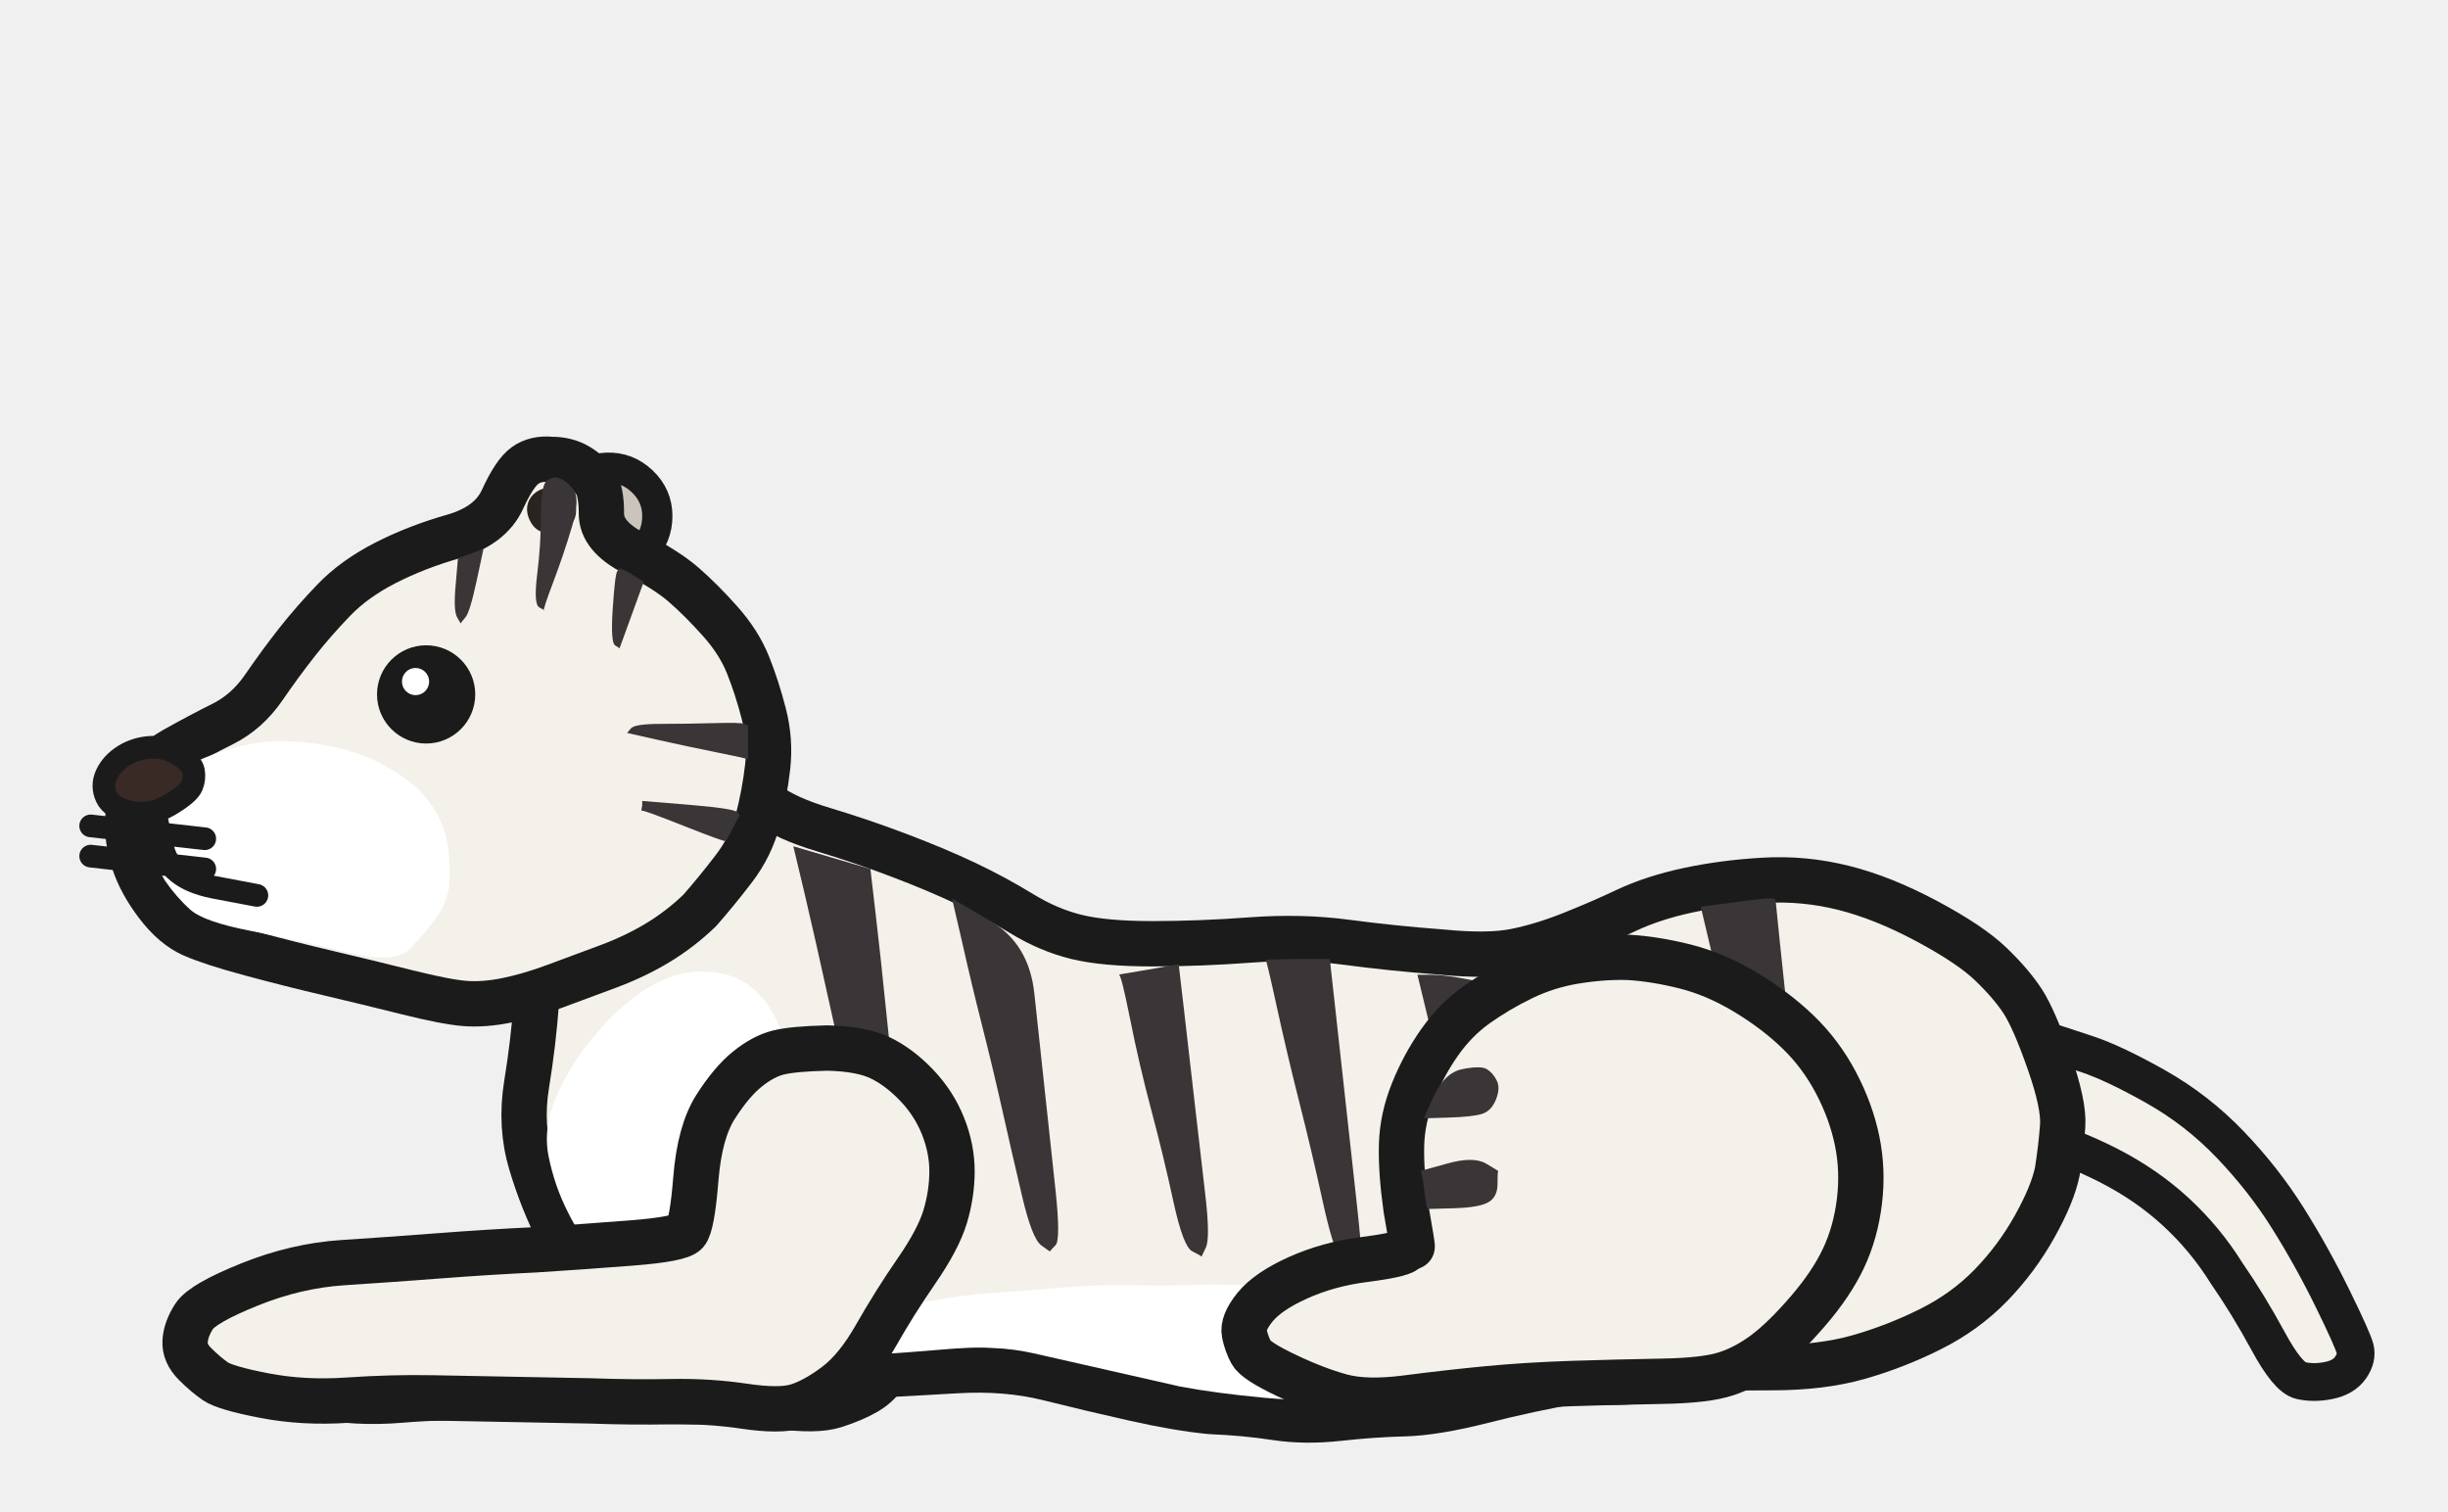
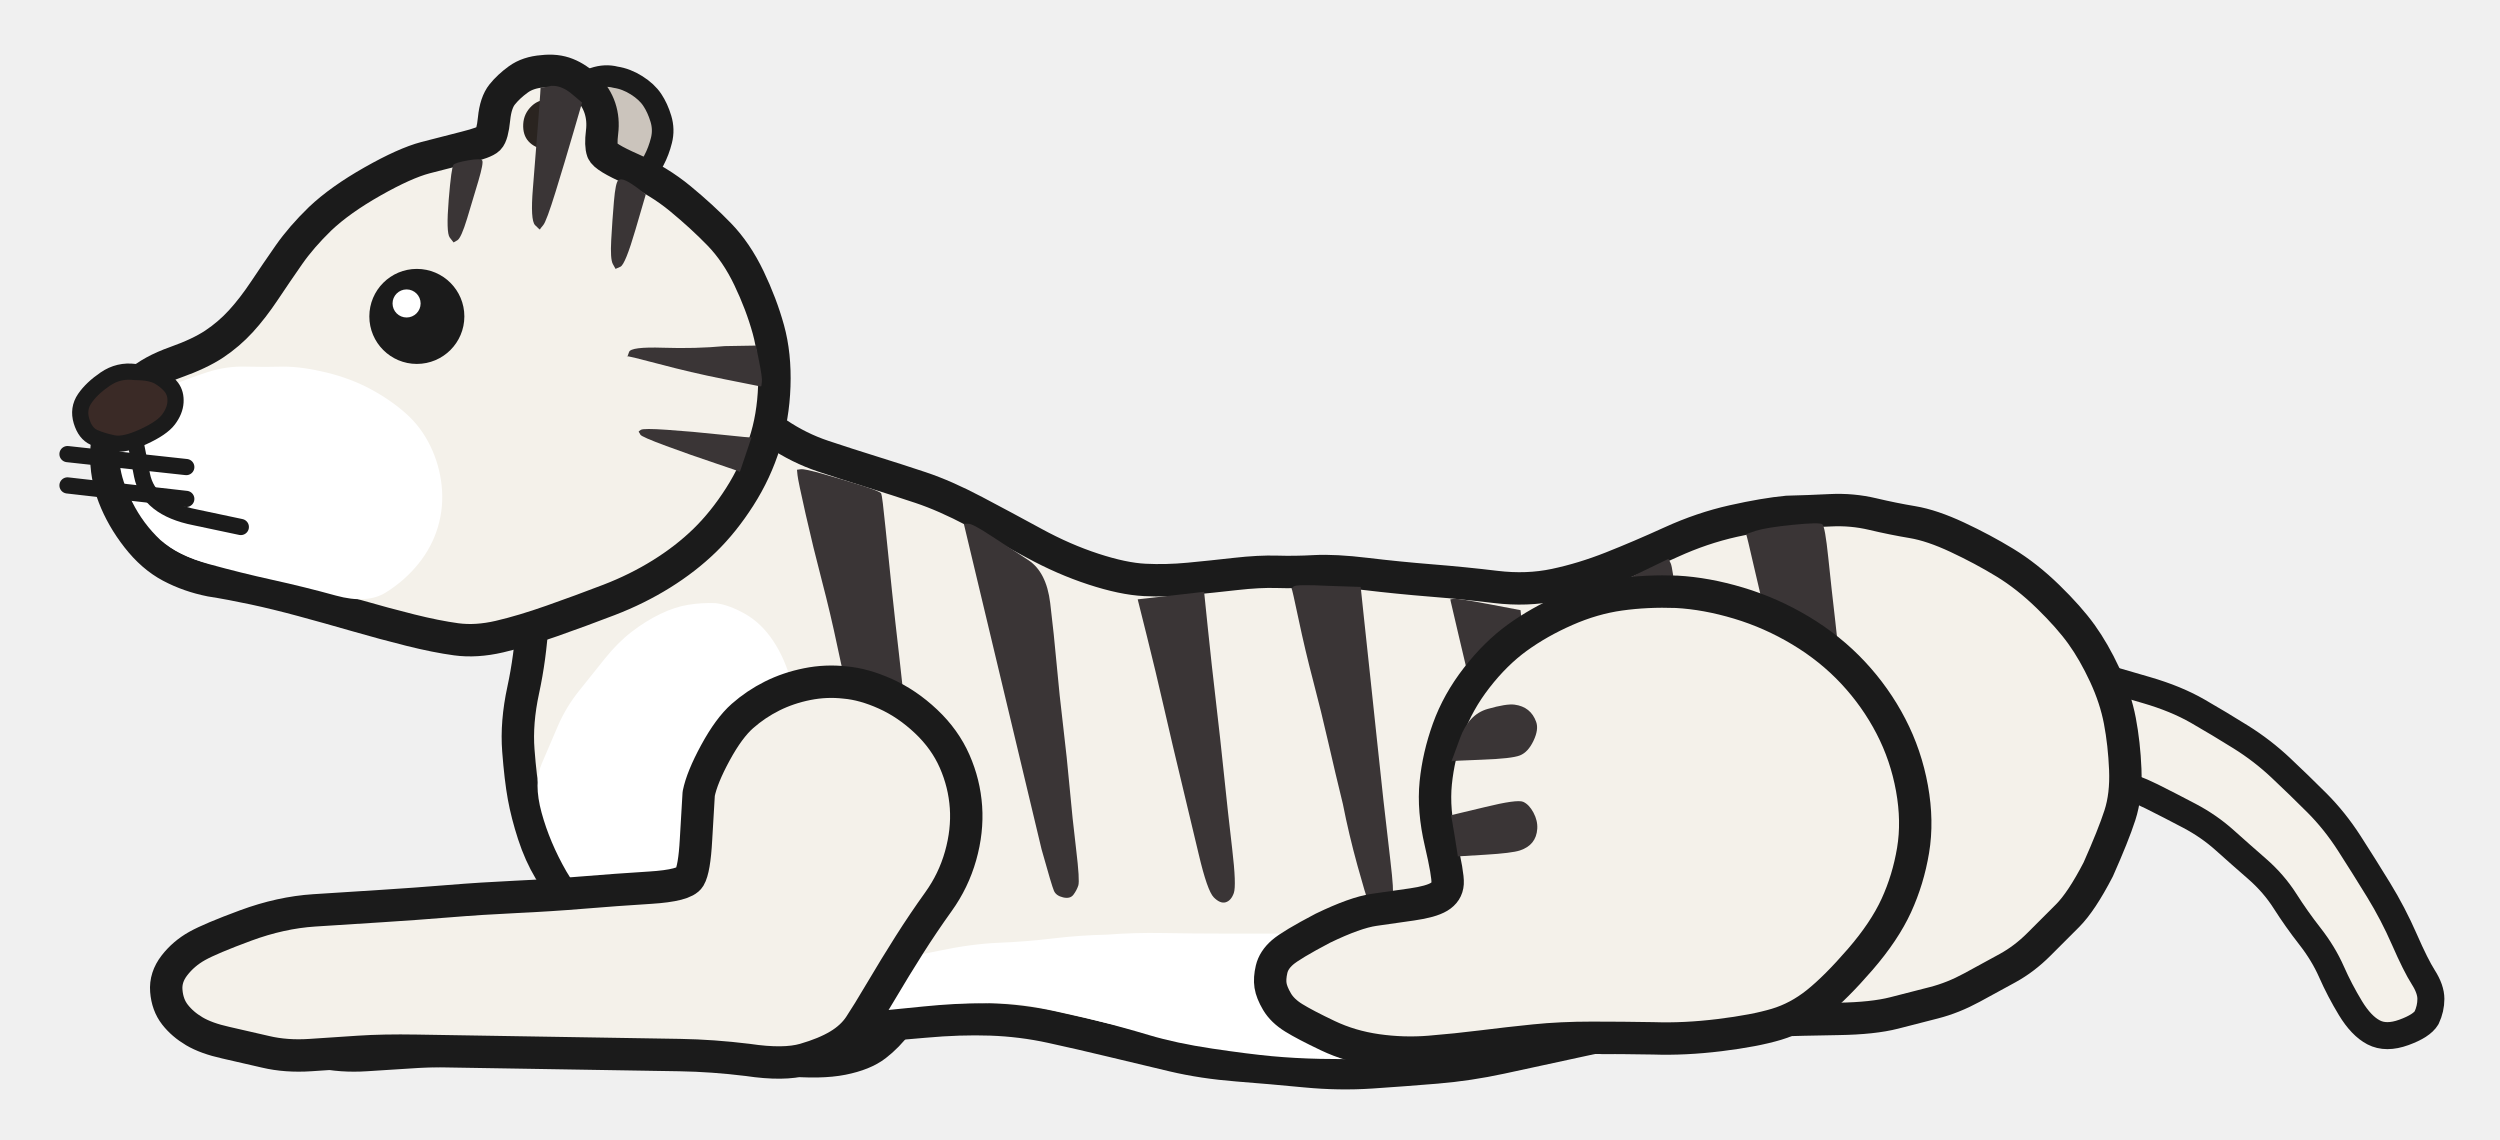
- <svg xmlns="http://www.w3.org/2000/svg" viewBox="0 0 324 200.0" width="324" height="200.0">
+ <svg xmlns="http://www.w3.org/2000/svg" viewBox="0 0 463 211" width="463" height="211">
  <g stroke="#1B1B1B" stroke-linecap="round" stroke-linejoin="round">
-     <path d="M111.5 138.4Q114 138.8 116.5 140t4.5 3.2t3.2 4.4t1.7 5.4t-.1 5.5t-2.2 7.3t-3.4 9.4t-2.8 6.3t-2.7 2.7t-4.2 1.8t-7.5 .1t-11.5-.6q-6.5-.1 -13-.2t-13-.3t-12.5 .3t-11-.6t-6.5-1.9t-2.7-2.3t-1.4-3t1.3-3.3t7.3-4.2t11.8-2.9t11.4-.9t11.6-.8q5.7-.4 11.4-.9t5.8-.4t.4-1t-.1-3.6t-.4-5t2.1-6.5t3.7-5.5t4-2.6t4.8-1.5t5 0Z" fill="#CBC4BC" stroke-width="6" />
-     <path d="M208.5 126.7Q212 126.9 216.5 128.1t8.3 3.6t6.7 5.3t4.9 7t2.6 8t0 8t-2.3 7.2t-5 7t-6 5.5t-5.7 2.5t-8.8 .7t-11.4 .2q-5.8 .1 -12 .7t-12.6 1.1t-9.6-.1t-7.2-2.8t-4.4-3t-.9-2.5t.4-2.6t2-2.3t5.7-2.9t10-2.2t6.9-1t1.5-1.5q.4-1 -.5-5.5t-.5-8t1.8-7t3.9-6.5t5.1-4.8t5.6-3.1t6.5-1.9t7-.5Z" fill="#CBC4BC" stroke-width="6" />
-     <path d="M263 136.4Q265 135.9 268.8 137.1t7.4 2.4t9.1 4.3t9.9 7.7t7.6 9.7t5.9 10.6t3 6.7t-.6 2.5t-2.9 1.7t-3.7 0t-4.3-5.2t-5.5-9q-2.8-4.5 -6.7-8.1t-9-6.2t-10.5-4t-7.1-2.3t-2.5-2.4t-.6-3.5t1.4-3.5t3.3-2.1Z" fill="#F4F1EA" stroke-width="5" />
-     <path d="M85 94.5Q88 94.9 90.5 96.3t5.5 4.8t5.5 5.3t7.5 3.4t10 3.4t8.8 3.7t7.4 4t7.3 3.1t10 .9t13-.5t12.7 .3t12.6 1.3q6.2 .6 9.7-.1t7.3-2.2t7.4-3.2t8.3-2.7t10-1.3t10.5 1t11 4.4t8.5 5.7t4.2 4.9t3.5 8t1.8 8.5t-.7 6q-.6 3 -3 7.3t-5.8 7.8t-8 5.8t-9.5 3.7t-11.5 1.4t-13 .3t-12.7 1.4t-12.6 2.7t-10.4 1.7t-8.6 .6t-8.4-.1t-8.6-.8q-4.2-.4 -10-1.7t-11.4-2.7t-12.3-1t-13 .7t-13-.9t-11.3-3.7t-8.7-6t-6.4-8t-3.8-9.5t-.6-10.5t1.3-11t.3-8q-.3-2.5 -2.1-7.5t-1.5-8.5t1.8-6.2t4-4.6t5.5-2.7t6-.5Z" fill="#F4F1EA" stroke-width="6" />
-     <path d="M93.5 128.6Q97 128.8 99 130.3t3.2 3.6t1.8 5.1t.5 7t-1.2 8t-2.6 7.5t-4.2 7.1t-4.5 5.2t-2 1.6t-3.5-2.3t-6.5-5.8t-4.8-6.8q-1.8-3.5 -2.6-7.5t1.3-8.5t5.6-8.4t7-5.8t7-1.7ZM160 170Q165 170 170 170.4t10 .9t10 .8t11.3 1.8t12.6 2.7t6.3 1.4t-5.1 .6t-11.1 2t-12 2.7t-12 1.7t-12.5 0t-11.3-1.5q-4.9-1.1 -9.7-2.2t-9.7-2.2t-10.8-.6t-12 .9t-9.9 0t-4-.4t0-.5t-.1-.4t5.5-1.9t9.5-2.6t8-1.4t8.5-1.1q4.5-.3 9-.7t9.5-.3t10-.1Z" fill="#FFFFFF" fill-rule="evenodd" stroke="none" data-noink="1" />
-     <path d="M106.5 118.3Q105 112 105 112t5.1 1.5t5.1 1.5t.7 6t1.3 12t1.3 12t1.3 12t-.1 7t-1.2 1t-1.2-1t-2.1-7.4t-2.9-12.7q-1.5-6.4 -2.9-12.8t-2.9-12.8ZM229.6 119.4Q234 118.8 234.5 118.9t.5 .2t.6 5.9t1.3 12t1.2 12t1.3 12t-.4 6.9t-1 1t-.9-1t-2.2-6.8t-2.8-11.7t-2.8-11.8q-1.4-5.8 -2.8-11.7t-1.4-5.9t4.5-.6ZM127.3 124.5Q126 118.9 126 118.9t5.1 3t5.8 9.6t1.4 13t1.4 13t0 7.3t-.7 .8t-1.2-.8t-2.5-6.4t-2.6-11.3t-2.7-11.3t-2.7-11.3ZM211.1 125.8Q215 123.6 215 123.6t.6 5.3t1.3 10.6t1.3 10.6t1.2 10.6t.2 6.3t-1 1.1t-1.3-.5t-2.3-7.1t-3.1-13t-3.2-13t-1.5-6.5q0 0 3.9-2.2ZM171.8 126.9Q176 126.9 176 126.9t.7 6.3t1.4 12.7t1.4 12.7t.6 6.9t-1.1 1t-1 .4t-.8-.9t-2.2-7.3t-3-12.7t-3-12.7t-1.5-6.3q0 0 4.3-.1ZM152.1 128.3Q156 127.6 156 127.6t.7 6t1.4 12.2t1.4 12.1t.1 7.2t-.6 1.2t-1.2-.7t-2.5-6.6t-2.9-12t-2.8-12t-1.5-6t4-.7ZM189.3 129Q191 129 193.7 129.5t2.7 .5t.6 5.8t1.2 11.7t1.3 11.7t0 7t-.5 1.3t-1-.2t-1.3-.8t-1.7-6.7t-2.9-12.3t-3-12.3q-1.5-6.2 -1.5-6.2t1.7 0Z" fill="#3A3536" fill-rule="evenodd" stroke="none" data-noink="1" />
-     <path d="M215.5 126.7Q219 126.9 223 127.9t8 3.4t7 5.3t5 6.7t2.8 7.7t.3 8t-2.1 7.5t-4.7 7t-5.6 5.5t-5.2 2.8t-8.5 1t-12 .3q-6 .2 -11.2 .7t-10.6 1.2t-8.7-.2t-7.3-2.8t-4.6-3t-.9-2.5t1.4-3.5t5.7-3.9t8.7-2.4t5.5-1.2t.9-.5t-.8-5q-.7-5 -.6-8.5t1.5-7t3.5-6.5t4.9-5t6.1-3.6t7-2.2t7-.5Z" fill="#F4F1EA" stroke-width="6" />
-     <path d="M193.5 141.5Q196 141 196.8 141.5t1.3 1.5t-.1 2.5t-1.8 1.9t-4.4 .5t-3.3 .1t1.3-3t3.7-3.5ZM191.5 154Q195 153 196.7 154t1.6 1t-.1 1.7t-1.2 2.4t-4.5 .8t-3.5 .1t-.5-2.5t-.5-2.5t3.5-1Z" fill="#3A3536" fill-rule="evenodd" stroke="none" data-noink="1" />
-     <path d="M109.5 138.7Q114 138.8 116.5 140t4.8 3.6t3.5 5.4t1.2 6t-.9 6t-3.8 7.2t-5.4 8.6t-5.3 6.5t-5.1 2.8t-7 0t-9.7-.6t-10.6-.1q-5.2-.1 -10.4-.2t-10.6-.2t-11.2 .3t-11-.6t-6.5-1.9t-2.7-2.3t-1.3-3t1.2-3.3t7.3-4.2t12.4-2.9t12.7-.9t12.8-.8q6.3-.4 12.7-.9t7.2-1.4t1.3-7.1t2.6-9.5t4.2-5t4.1-2.2t6.5-.6Z" fill="#F4F1EA" stroke-width="6" />
-     <path d="M80.3 61.9Q83 61.8 85 63.7t2 4.6t-1.9 4.7t-4.6 2t-4.5-1.9t-2.1-4.5t1.8-4.6t4.6-2.1Z" fill="#CBC4BC" stroke-width="4" />
-     <path d="M73 60.8Q75 60.8 76.5 61.7t2.3 2.1t.8 4.2t4.3 5.2t6.6 4.2t4.8 4.8t3.7 5.8t2.1 6.5t.5 7t-1.3 7t-3.2 6.5t-4.5 5.5q-2.6 2.5 -5.6 4.3t-6.5 3.1t-7 2.6t-6.5 1.9t-5.5 .4t-7.7-1.5t-10.3-2.5t-10.3-2.6t-7.7-2.5t-4.7-4t-3.1-5.7t-.8-5.5q.2-2.5 1.6-5t4.6-4.3t6.4-3.4t5.4-4.8t4.4-6t4.9-5.6t6.8-4.9t9-3.5t6.5-4.9t3-4.5t3.5-.8Z" fill="#F4F1EA" stroke-width="6" />
-     <path d="M73.5 64.6Q75 64.8 75.7 65.9t.5 2.2t-1.2 1.9t-2.5 .6t-2.2-1.4t-.5-2.3t1.2-1.8t2.5-.5Z" fill="#2A2420" stroke="none" data-noink="1" />
-     <path d="M36 98.1Q40 98 43.5 98.7t6 1.9t4.5 2.7t3.4 3.7t1.8 4.5t.3 5t-1.8 5t-3.6 4.2t-8.3 .3t-12.6-2.8t-8-2.8t-3.4-3.9q-1.5-2.5 -1.9-6t1.2-6t6.2-4.3t8.7-2.1Z" fill="#FFFFFF" stroke="none" data-noink="1" />
-     <path d="M74 63.3Q75 63.6 75.9 64.8t-.2 4.9t-2.5 7.4t-1.2 3.7t-.6-.4t-.3-4.4t.5-8t.9-4.5t1.5-.2ZM62.3 73.3Q64 72.6 64 72.6t-.9 4.2t-1.5 4.9t-.6 .8t-.5-.8t-.2-4.2t.3-3.5t1.7-.7ZM82.5 75.4Q83 75.6 84.1 76.3t1.1 .7t-1.6 4.4t-1.6 4.4t-.6-.4t-.3-4.9t.6-4.9t.3-.4t.5 .2ZM94.5 95.7Q98 95.6 98.5 95.8t.5 .2t0 2.3t0 2.2t-4-.9t-8-1.7t-4-.9t.5-.6t4-.6t7-.1ZM85 106.6Q85 106 85 106t6.1 .5t6.5 1t.3 .5t-.9 1.6t-1 1.7t-5.5-2t-5.5-2t0-.7Z" fill="#3A3536" fill-rule="evenodd" stroke="none" data-noink="1" />
-     <circle cx="56.4" cy="91.9" r="5" fill="#1B1B1B" stroke-width="3" />
-     <circle cx="55" cy="90.2" r="1.8" fill="#FFFFFF" stroke="none" data-noink="1" />
-     <path d="M20 98.9Q22 98.8 23.7 99.9t1.9 2.1t-.2 2t-2.9 2.5t-5.1 1t-3.3-2t0-3t2.3-2.5t3.6-1.1Z" fill="#3A2A26" stroke-width="3" />
-     <path d="M20.6 107.8L21.5 112Q22.3 116.2 28.2 117.4L34 118.5" fill="none" stroke-width="3" />
-     <path d="M27.1 111L12 109.3" fill="none" stroke-width="3" />
-     <path d="M27.1 115L12 113.3" fill="none" stroke-width="3" />
+     <path d="M156.5 126.4Q160 126.7 164 128.5t7 4.5t5 6.4t2.7 7.6t.1 8t-2.1 7.8t-3.1 7.4t-3.6 10.3t-3.8 9t-4 4.1t-6.2 2.5t-10.5 .2q-6.5-.8 -12.2-.9t-11.4-.2t-11.4-.2t-11.4-.2t-11.4-.2t-10.5 .2t-9.4 .6t-8.6-.6t-7.4-1.8t-5.8-2.1t-3.5-3.1t-1.5-4.3q-.2-2.5 1.4-4.6t4.1-3.6t9-3.8t13.2-2.9t13.4-.9t13.4-1t13.4-1t13.4-.9t7.4-1.7t0-5.6t-.5-8t1.3-6.5q1-3 2.7-5.5t4.2-4.8t5.6-3.8t6.5-2.2t7-.3Z" fill="#CBC4BC" stroke-width="6" />
+     <path d="M300.5 109.6Q306 109.9 312.5 112t11.9 5.5t9.4 8t6.7 10t3.5 11.5t-.1 11.5t-3.4 10.3t-5 7.5t-5 5.6t-6 5.1t-8 3.4t-10 1.5q-5.5 .4 -11 .3t-11-.2t-11.7 .5t-12.3 1.2t-12.3 1.1t-11.7-.7t-9-2.9t-5.5-3.2t-2.9-3.3t-.9-3.2t.9-3.2t2.9-3.3q2-1.6 8-4.1t10.2-2.9t8.6-.8t6.2-1.3t2.4-2.4t-.9-8t-.7-11.5t2.6-10t5.8-9.5t7.8-7.3t8.5-4.5t9.5-2.6q5-.8 10.5-.5Z" fill="#CBC4BC" stroke-width="6" />
+     <path d="M378.5 123.7Q381 123 386.5 124.6t11 3.2t9.5 3.9t8 4.8t7.4 5.7t6.7 6.5t6 7.5t5.4 8.6t4.8 9.2t3.5 7t1.4 4t-.8 3.5q-.9 1.5 -4.2 2.7t-5.6 0t-4.3-4.5t-3.5-6.7t-4-6.6t-4.6-6.5t-5.2-6t-6-5.3t-6.5-4.5t-7-3.6t-7.7-2.9t-8.6-2q-4.2-1 -6.1-2.3t-3.2-3.8t-.9-5t2.1-4.8t4.4-3Z" fill="#F4F1EA" stroke-width="5" />
+     <path d="M114 62.4Q118 62 121 62.6t5.6 2t5.3 4.3t5.4 5.8t6.7 5.6t8.5 4.2t9 2.9t9 2.9t10 4.4t11 5.9t11 4.8t9.5 2q4 .2 8.2-.2t8.6-.9t7.7-.4t7-.1t9.5 .5t12 1.2t12 1.2t11-.4t10.5-3.2t11-4.7t11.5-3.9t10-1.7q4-.1 8-.3t7.8 .7t7.4 1.5t8.3 2.8t8.8 4.7t8 6.3t6.2 7t4.3 7.5t2.8 8.5t1 9t-1 8.5t-4 10q-3.1 6 -5.7 8.6t-5.3 5.3t-5.8 4.4t-6.6 3.6t-7 2.8t-7.4 1.9t-10.3 1.1t-13 .3t-13 .3t-12.5 1.4t-12 2.6t-12 2.6q-6 1.3 -12 1.8t-12 .9t-12.2-.2t-12.6-1.1t-11.9-1.8t-11.3-2.7t-11.3-2.6t-11.2-1.4t-12.3 .4t-13.4 1.1t-11.3 0t-9-1.6q-4.5-1.1 -8-2.9t-7-3.4t-6.3-4.2t-5.4-4.8t-4.9-5.7t-4.1-6.5t-3-6.7t-1.8-7t-1-8.5t.9-11.2t1.7-12.6t.3-9.7q-.5-3.5 -2.9-10t-2.2-11.5t1.7-8.5t4.6-6.5t6.4-4.6t7.5-2Z" fill="#F4F1EA" stroke-width="6" />
+     <path d="M132.5 111.7Q135 112 138 113.7t5.2 5t3.4 7.8t1.1 10t-1.4 11t-3.6 11t-6 10.9t-7.2 8.8t-3.5 3.2t-4.5-2.7t-9-7.3t-7.6-10q-3.1-5.4 -4.6-10.9t0-9t3-7t3.9-6.5t4.8-6t5-5t5.3-3.3t5.2-1.7t5-.3ZM237.5 172.9Q243 173 248.2 173.5t10.6 1.1t10.4 1t10.6 1.1t9.7 1.4t9 1.7t8.3 2t7.6 2.1t3.9 1.1t-.7 .4t-4.6 .9t-8 .8q-4 .5 -9.2 1.8t-10.6 2.8t-11.7 2.5t-11 1.4t-9 .5t-9 0t-9-.5t-11-1.4t-11.7-2.5t-10.6-2.9t-10.2-2.3t-10-.7q-5 0 -11 .6t-12 1.2t-10.5 .3t-7.6-1.1t-3.2-.8t4.4-1.6t8.6-3.3t10.5-2.7t12.6-2.3t11.2-1.5t10-.8t10-.7q5-.4 10.5-.3t11 .1t11 0Z" fill="#FFFFFF" fill-rule="evenodd" stroke="none" data-noink="1" />
+     <path d="M148.3 86.9Q149 86.8 152.5 87.8t7 2.1t3.7 1.5t.8 6.4t1.2 11.7t1.3 11.7t1.2 11.6t1.2 11.7t1.2 11.7t.5 6.8t-.8 1.7t-2 .5q-1.2-.2 -1.8-1.2t-2.1-7.2t-2.9-12.3t-3-12.3t-2.9-12.4t-2.9-12.3t-3-12.3t-1.5-7.2t-.1-1t.7-.1ZM332 97.2Q337 96.7 337.5 97.1t1.1 6.2t1.3 11.8t1.2 11.7t1.2 11.8t1.3 11.8t1.2 11.7t.4 6.9t-1.2 1.5t-2 .3t-1.4-1.1t-1.9-6.5q-1.4-5.9 -2.7-11.7t-2.8-11.7t-2.8-11.6t-2.8-11.7t-2.8-11.7t-1.4-5.8t1.8-.7t6.8-1.1ZM179.3 97Q180 96.9 183.5 99.2t6.9 4.5t4.1 8t1.2 11.4t1.2 11.4t1.2 11.4t1.2 11.4t.4 6.7t-.9 1.7t-1.9 .5t-1.7-1.2t-2.3-7.7q-1.6-6.7 -3.2-13.4t-3.2-13.4t-3.2-13.4t-3.2-13.4t-1.6-6.7t.8 0ZM303.2 106.3Q309 103.5 309 103.5t.4 .8t1 6.9t1.3 12.4t1.3 12.4t1.3 12.4t1.3 12.4t.5 7.2t-1.2 1.6t-1.9 .3t-1.5-1.1t-1.9-6.6q-1.4-5.8 -2.7-11.6t-2.8-11.6t-2.8-11.6t-2.8-11.6t-1.2-6.3t5.9-3.2ZM246 108.5Q252 108.7 252 108.7t.6 5.7t1.2 11.2t1.2 11.3t1.2 11.2t1.3 11.3t.4 6.6t-1 1.6t-1.9 .5t-1.6-1.2t-2-6.6t-2.7-11.4q-1.4-5.7 -2.7-11.4t-2.8-11.4t-2.7-11.4t-1.3-5.7t.4-.4t6.4-.1ZM216.9 110.3Q223 109.6 223 109.6t.7 6.8t1.5 13.6t1.5 13.6t1.5 13.6t.3 8.2t-1.5 1.7t-2.2-.9t-2.8-8t-3.2-13.4t-3.2-13.6t-3.2-13.4q-1.7-6.8 -1.7-6.8t6.2-.7ZM269.3 110.9Q270 110.8 275.8 111.9t5.8 1.1t.7 6.6t1.4 13.3t1.4 13.2t1.4 13.3t.5 7.6t-1.1 1.6t-1.9 .4t-1.6-1.1t-1.8-6.4t-2.6-11q-1.4-5.5 -2.7-11t-2.6-11t-2.6-11t-1.4-6t-.1-.5t.7-.1Z" fill="#3A3536" fill-rule="evenodd" stroke="none" data-noink="1" />
+     <path d="M310.5 109.6Q316 109.9 322 111.7t11.5 5.1t9.7 7.8t7 9.9t3.9 11.5t.2 11.5t-3.1 10.2t-6.7 10t-8 8t-7.5 4t-10.5 2t-12.3 .6q-5.7-.1 -11.4-.1t-10.6 .5t-9.7 1.1t-9.7 1t-9.8-.3t-9.1-2.7t-6.3-3.3t-3.1-3t-1.2-3t.2-3t2-3.1t7.5-4.5q6-2.9 9.5-3.4t7-1t5-1.4t1.6-2.5t-1.3-7.6t-.9-11t2.3-10t5.3-9.5t7.5-7.4t9-5.1t10-2.9t10.5-.5Z" fill="#F4F1EA" stroke-width="6" />
+     <path d="M280.5 130.5Q282 130.7 283 131.5t1.5 2.2t-.5 3.5t-2.5 2.7t-7.1 .8t-5.6 .3t1.6-4.3t5.1-5.4t5-.8ZM274.9 149.5Q281 148 282.1 148.5t1.9 2t.7 3t-.9 2.5t-2.3 1.5t-6.5 .8t-5 .3t-.6-3.8t-.7-3.8t6.2-1.5Z" fill="#3A3536" fill-rule="evenodd" stroke="none" data-noink="1" />
+     <path d="M156.5 126.4Q160 126.7 164 128.5t7.5 5.1t5.3 7.4t2.1 8.5t-1 9t-4.1 8.5t-5.4 8t-5.2 8.5t-4 6.5t-3.9 3.6t-6.3 2.6t-10.5 .1q-6.5-.8 -12.6-.9t-12.2-.2t-12.2-.2t-12.2-.2t-12.2-.2t-10.6 .2t-9 .6t-8.3-.6t-7.4-1.7t-5.8-2.1t-3.6-3.1t-1.6-4.4q-.2-2.5 1.5-4.7t4.2-3.6t9-3.8t12.7-2.8t12.5-.8t12.4-.9t12.5-.8t12.4-.8t12.4-.9t7.3-1.9t1.2-7t.5-8.5q.6-3 3.1-7.6t5-6.8t5.5-3.7t6.5-2.2t7-.3Z" fill="#F4F1EA" stroke-width="6" />
+     <path d="M114 14.3Q116 14.6 117.9 15.8t2.9 2.7t1.6 3.5t.1 4t-1.4 3.7t-2.6 2.9t-3.5 1.6t-4 .2t-3.7-1.4t-2.9-2.5t-1.7-3.5t-.2-4q.2-2 1.4-3.9t2.6-2.9t3.5-1.7t4-.2Z" fill="#CBC4BC" stroke-width="4" />
+     <path d="M100.5 13.2Q103 12.9 105 13.7t3.7 2.5t2.4 3.8t.4 4.5t.1 3.5t5.4 3.3t9 5.5t7.2 6.6t5.5 8.1t3.6 9.5t1.1 10.5t-1.8 10.6q-1.6 5.2 -4.6 9.9t-6.5 8.1t-8 6.2t-9.7 4.8t-10.6 3.9t-9.7 2.9t-8 .5t-8.5-1.7t-10-2.7t-10-2.8t-9-2.2t-8-1.5q-4-.8 -7.4-2.6t-6.2-5.4t-4.3-7.5t-1.4-8t1.8-7.5t4.1-5.6t6.9-3.8t7.2-3.4t4.9-4.2t4.4-5.7t4.5-6.6t5.8-6.7q3.7-3.5 9.7-6.9t9.8-4.4t7.4-1.9t4.3-1.6t1-3.7t1.5-4.5t3-2.8t4.5-1.5Z" fill="#F4F1EA" stroke-width="6" />
+     <path d="M102 18.6Q104 18.8 105.2 20.4t.8 3.6t-1.7 3t-3.3 .7t-3.1-1.5t-1-3.2t1.6-3.4t3.5-1Z" fill="#2A2420" stroke="none" data-noink="1" />
+     <path d="M52.5 67.9Q56 67.9 60.5 69t8.2 3.1t6.5 4.5t4.5 6t2.1 7.4t-.7 7.6t-3.6 6.8t-6 5.3t-9.3 .6t-11.7-2.9t-11.7-2.9t-9.1-4.5q-3.2-3 -5.2-7t-2.3-7t.3-5.3t3.5-5.2t6-4.2t6.5-2.4t7-1t7 0Z" fill="#FFFFFF" stroke="none" data-noink="1" />
+     <path d="M102.1 15.9Q104 15.8 105.9 17.4t1.9 1.6t-1.6 5.5t-3.3 11t-2.3 6.2t-.6 .8t-.9-.8t-.4-6.9t1-12.6t.4-6.2t2-.1ZM86.7 29.7Q89 29.3 89.3 29.7t-.7 3.8t-2.1 7t-1.8 4t-.7 .4t-.7-.9t-.2-7t.9-6.5t2.7-.8ZM116 33.5Q117 34 118.3 35t1.3 1t-1.9 6.5t-2.8 6.9t-.9 .4t-.5-.9t-.3-4.5t.5-7.1t.8-3.9t1.5 .1ZM134.2 64.1Q140 64 140 64t.6 3t.5 3.7t-.1 .8t-.5 0t-6.5-1.3t-12-2.8t-5.9-1.4t.4-.8t6.3-.8t11.4-.3ZM123.5 79.6Q128 79.9 133.6 80.5t5.6 .5t-1.1 3.2t-1.1 3.2t-4.5-1.6t-9.1-3.2t-4.8-2.1t-.3-.5t.4-.4t4.8 0Z" fill="#3A3536" fill-rule="evenodd" stroke="none" data-noink="1" />
+     <circle cx="77.2" cy="58.6" r="7.3" fill="#1B1B1B" stroke-width="3" />
+     <circle cx="75.3" cy="56.2" r="2.6" fill="#FFFFFF" stroke="none" data-noink="1" />
+     <path d="M25 68.9Q28 68.9 29.5 69.8t2.3 2t.7 2.7t-1.3 3.2t-4.7 3.2t-5.5 1.2t-3.6-1.1t-2.3-3t.6-4.2t3.8-3.6t5.5-1.3Z" fill="#3A2A26" stroke-width="3" />
+     <path d="M25.1 81.9L26.3 88Q27.5 94.1 36.1 95.8L44.6 97.6" fill="none" stroke-width="3" />
+     <path d="M34.5 86.5L12.5 84.1" fill="none" stroke-width="3" />
+     <path d="M34.5 92.4L12.5 89.9" fill="none" stroke-width="3" />
  </g>
</svg>
